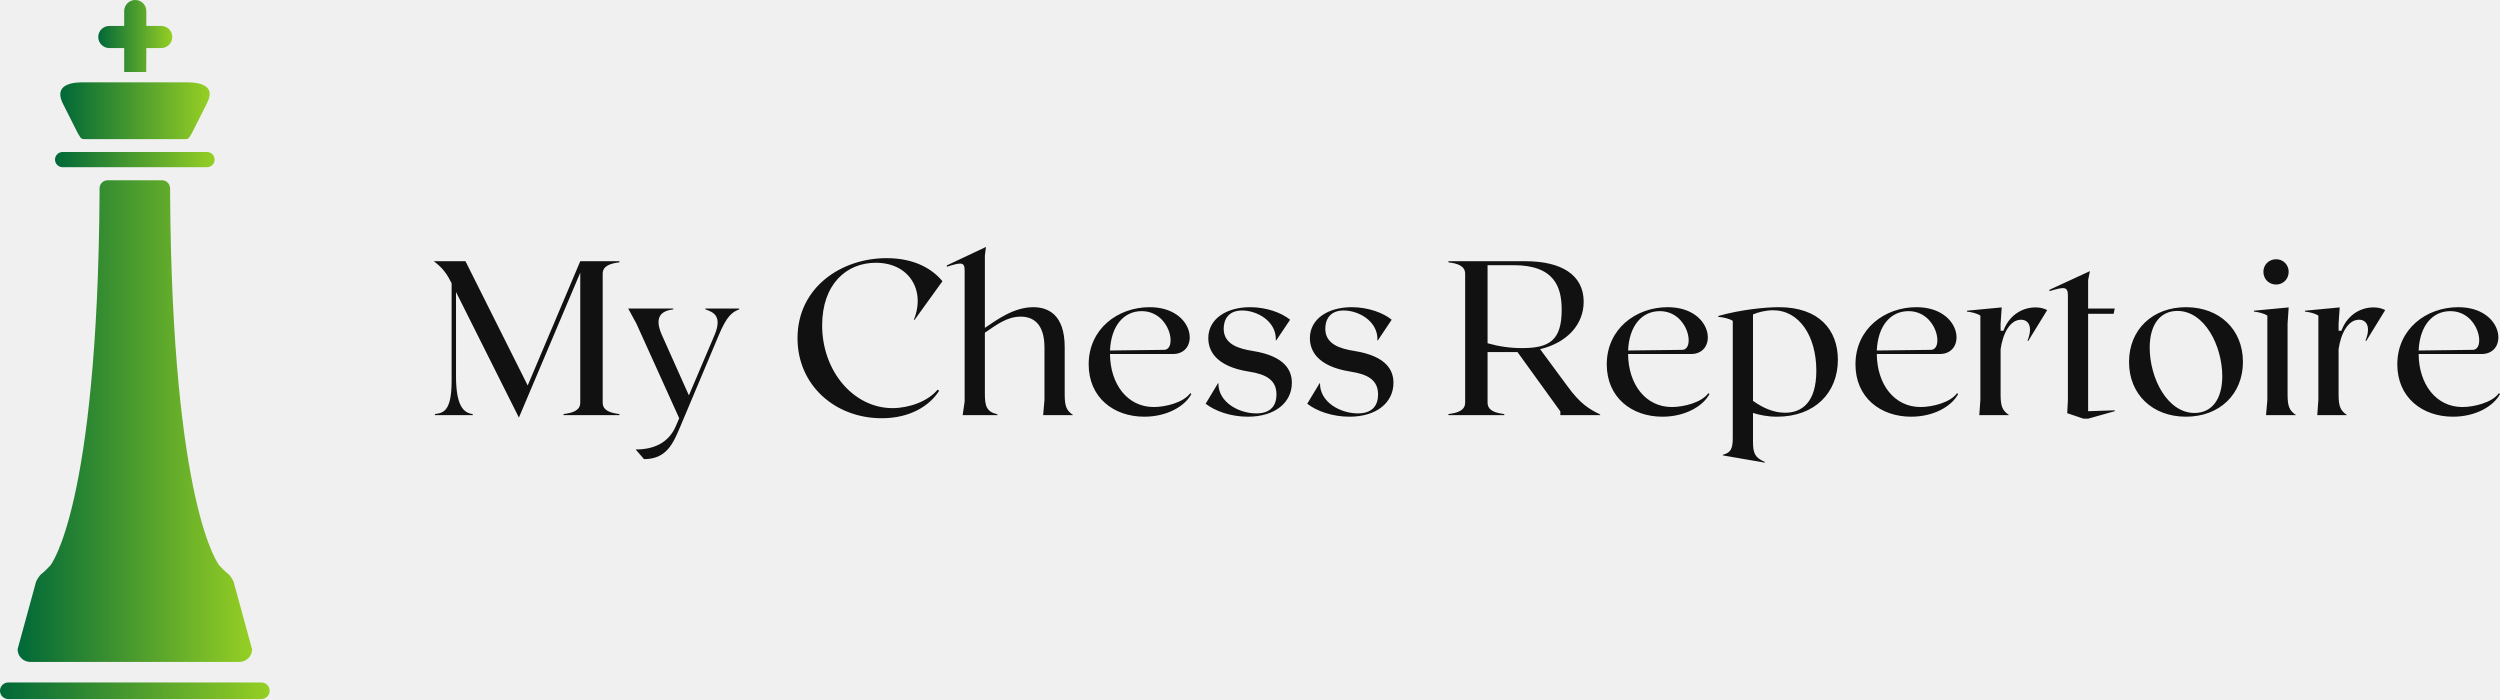
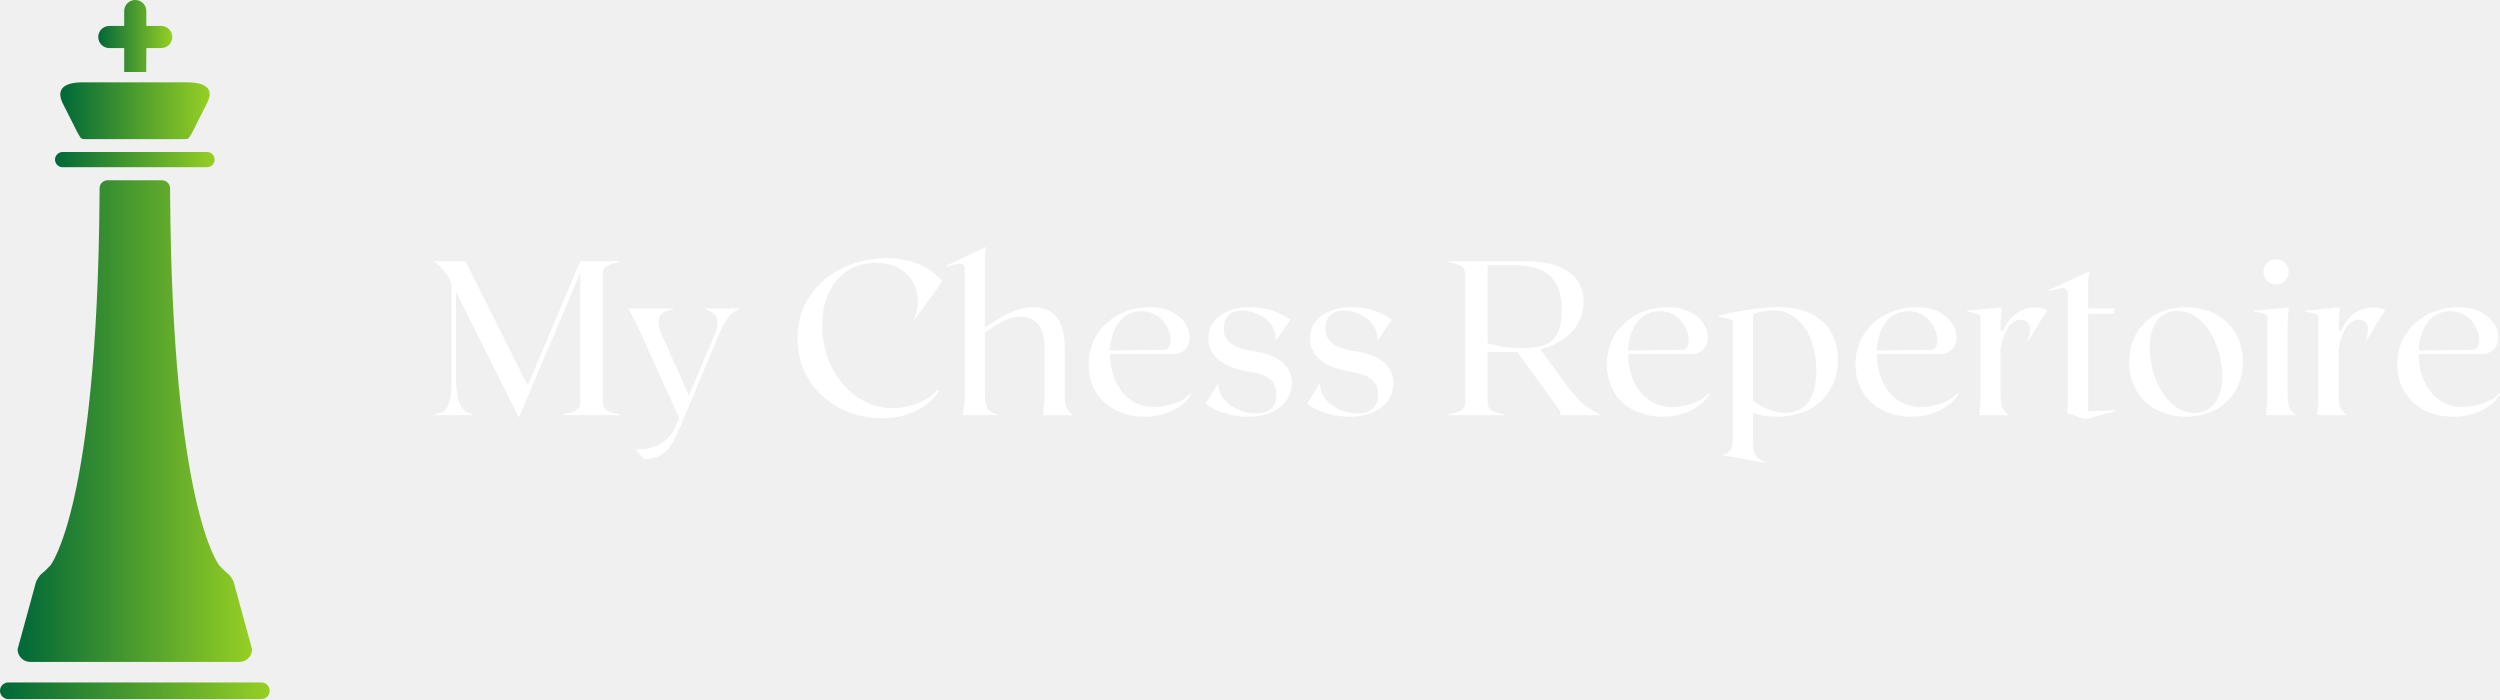
<svg xmlns="http://www.w3.org/2000/svg" viewBox="-5 0 374.595 104.746" class="css-1j8o68f">
  <defs id="SvgjsDefs2660">
    <linearGradient id="SvgjsLinearGradient2665">
      <stop id="SvgjsStop2666" stop-color="#006838" offset="0" />
      <stop id="SvgjsStop2667" stop-color="#96cf24" offset="1" />
    </linearGradient>
  </defs>
  <g id="SvgjsG2661" featurekey="symbolFeature-0" transform="matrix(1.243792,0,0,1.243792,-44.35108,-6.470203)" fill="url(#SvgjsLinearGradient2665)">
    <path d="M49.256,13.872l0.011-2.879h1.792c0.736,0,1.333-0.597,1.333-1.333l0,0c0-0.737-0.597-1.334-1.333-1.334h-1.792V6.535  c0-0.736-0.597-1.333-1.334-1.333l0,0c-0.736,0-1.333,0.597-1.333,1.333v1.791h-1.791c-0.736,0-1.334,0.597-1.334,1.334l0,0  c0,0.736,0.598,1.333,1.334,1.333H46.6v2.879" />
    <path d="M49.246,15.118h4.749c0.863,0,3.817,0,2.626,2.421l0,0l-1.834,3.64l0,0c-0.304,0.475-0.35,0.781-0.781,0.781h-12.25  c-0.432,0-0.478-0.306-0.781-0.781l0,0l-1.834-3.64l0,0c-1.078-2.421,1.763-2.421,2.626-2.421h4.749H49.246z" />
    <path d="M57.494,24.43c0,0.506-0.41,0.917-0.916,0.917H39.184c-0.506,0-0.918-0.411-0.918-0.917l0,0  c0-0.506,0.412-0.917,0.918-0.917h17.395C57.084,23.513,57.494,23.923,57.494,24.43L57.494,24.43z" />
    <path d="M64.123,88.417c0,0.553-0.447,1-1,1H32.638c-0.552,0-1-0.447-1-1l0,0c0-0.553,0.448-1,1-1h30.485  C63.676,87.417,64.123,87.864,64.123,88.417L64.123,88.417z" />
    <path d="M35.286,84.945c-0.846,0-1.529-0.686-1.529-1.529l0,0l2.235-8.168c0,0,0.343-0.703,0.677-0.936c0.308-0.215,1.042-1,1.042-1  s5.674-6.912,5.92-44.729v-0.685l0,0c0-0.543,0.44-0.983,0.983-0.983l6.533,0c0.543,0,0.984,0.44,0.984,0.983l0,0v0.685  c0.246,37.817,5.92,44.728,5.92,44.728s0.734,0.785,1.041,1c0.334,0.233,0.678,0.936,0.678,0.936l2.234,8.168l0,0  c0,0.845-0.684,1.529-1.529,1.529H35.286z" />
  </g>
-   <g id="SvgjsG2662" featurekey="nameFeature-0" transform="matrix(0.8237426,0,0,0.8237426,59.6705,29.25682)" fill="#111111">
+   <g id="SvgjsG2662" featurekey="nameFeature-0" transform="matrix(0.8237426,0,0,0.8237426,59.6705,29.25682)" fill="#FFFFFF">
    <path d="M34.16 12.2 c-1.64 0.2 -3.04 0.64 -3.04 2.08 l0 23.44 c0 1.44 1.4 1.88 3.04 2.08 l0 0.2 l-10.16 0 l0 -0.2 c1.64 -0.2 3.04 -0.64 3.04 -2.08 l0 -23.64 l-11.16 26.36 l-11.44 -22.84 l0 15.32 c0 5.44 1.4 6.68 3.04 6.88 l0 0.2 l-6.88 0 l0 -0.2 c1.64 -0.2 3.04 -0.64 3.04 -6.08 l0 -17.72 c-0.76 -1.52 -1.52 -2.72 -3.24 -4 l5.76 0 l11.32 22.6 l9.56 -22.6 l7.12 0 l0 0.2 z M49.8 20.6 l6.16 0 l0 0.16 c-1.28 0.48 -2.24 1.16 -3.72 4.68 l-7.04 16.72 c-1.24 2.92 -2.44 5.84 -6.56 5.84 l-1.52 -1.76 c3.32 0 6 -1.2 7.32 -4.28 l0.6 -1.4 l-7.8 -17.24 l-1.48 -2.72 l8.2 0 l0 0.16 c-2 0.24 -3.6 1.2 -2.08 4.64 l4.92 11 l4.68 -11 c1.44 -3.44 -0.24 -4.16 -1.68 -4.64 l0 -0.16 z M92.32 35.56 c-1.72 2.72 -5.24 5 -10.44 5 c-8.44 0 -15.32 -5.96 -15.32 -14.56 c0 -9.24 7.96 -14.56 16.2 -14.56 c5.08 0 8.32 1.96 10.16 4.2 l-5.08 7.04 l-0.12 -0.04 c2.16 -5.28 -0.8 -10.36 -6.92 -10.36 c-5.36 0 -9.76 3.92 -9.76 11.4 c0 8.32 5.72 15.04 12.8 15.04 c3 0 6.48 -1.24 8.2 -3.36 z M111.24 40 l0.24 -2.76 l0 -9.52 c0 -4.56 -2.24 -5.64 -4.32 -5.64 c-2.56 0 -4.48 1.56 -6.52 2.92 l0 11.12 c0 2.16 0.28 3.28 2.28 3.72 l0 0.16 l-6.32 0 l0.36 -2.48 l0 -23.88 c0 -1.6 -0.76 -1.4 -3.24 -0.64 l0 -0.24 l7.12 -3.36 l-0.2 1.56 l0 13.16 c2.16 -1.44 5.24 -3.76 8.8 -3.76 c2.6 0 5.72 1.24 5.72 7.28 l0 8.64 c0 2.16 0.36 2.92 1.56 3.72 l-5.48 0 z M138 36 l0.2 0.16 c-1.2 2.24 -4.44 4.12 -8.56 4.12 c-5.56 0 -10.12 -3.48 -10.12 -9.52 c0 -6.44 5.28 -10.4 11.08 -10.4 c8.32 0 9.24 8.52 4.24 8.52 l-11.44 0 c0.04 5.48 3.16 9.64 7.96 9.64 c2.12 0 5.4 -0.8 6.64 -2.52 z M129.16 21.08 c-3.24 0 -5.56 2.64 -5.76 7.16 l9.84 -0.12 c2.44 -0.04 1.12 -7.04 -4.08 -7.04 z M148.48 40.28 c-3.16 0 -6 -1.04 -7.68 -2.36 l2.24 -3.72 l0.08 0 c-0.04 3.48 3.76 5.48 6.88 5.48 c2.76 0 3.68 -1.56 3.68 -3.44 c0 -2.64 -1.88 -3.68 -5 -4.16 c-6.16 -0.96 -7.4 -3.92 -7.4 -6.08 c0 -3.56 3.36 -5.64 7.6 -5.64 c2.96 0 5.72 1 7.28 2.28 l-2.52 3.76 l-0.08 0 c0.16 -3.48 -3.4 -5.44 -6.12 -5.44 c-2.64 0 -3.36 1.8 -3.36 3.32 c0 2.84 2.76 3.64 5.28 4.04 c6.04 0.96 7.12 3.68 7.12 5.8 c0 3.56 -3.04 6.16 -8 6.16 z M166.96 40.28 c-3.16 0 -6 -1.04 -7.68 -2.36 l2.24 -3.72 l0.08 0 c-0.04 3.48 3.76 5.48 6.88 5.48 c2.76 0 3.68 -1.56 3.68 -3.44 c0 -2.64 -1.88 -3.68 -5 -4.16 c-6.16 -0.96 -7.4 -3.92 -7.4 -6.08 c0 -3.56 3.36 -5.64 7.6 -5.64 c2.96 0 5.72 1 7.28 2.28 l-2.52 3.76 l-0.08 0 c0.16 -3.48 -3.4 -5.44 -6.12 -5.44 c-2.64 0 -3.36 1.8 -3.36 3.32 c0 2.84 2.76 3.64 5.28 4.04 c6.04 0.96 7.12 3.68 7.12 5.8 c0 3.56 -3.04 6.16 -8 6.16 z M206.6 34.72 c2.36 3.24 3.88 4.12 5.96 5.16 l0 0.12 l-7.24 0 l0 -0.68 l-7.8 -10.8 l-0.36 0 l-5.08 0 l0 9.2 c0 1.44 1.4 1.88 3.04 2.08 l0 0.2 l-10.16 0 l0 -0.2 c1.64 -0.2 3.04 -0.64 3.04 -2.08 l0 -23.44 c0 -1.44 -1.4 -1.88 -3.04 -2.08 l0 -0.2 l14.04 0 c6.44 0 10.56 2.44 10.56 7.36 c0 4.16 -3 7.44 -7.92 8.64 z M192.08 26.92 c2.12 0.6 4.12 0.88 6.28 0.88 c4.96 0 7.2 -1.4 7.2 -6.96 c0 -4 -1.2 -8.12 -8.72 -8.12 l-4.76 0 l0 14.2 z M232.24 36 l0.2 0.16 c-1.2 2.24 -4.44 4.12 -8.56 4.12 c-5.56 0 -10.12 -3.48 -10.12 -9.52 c0 -6.44 5.28 -10.4 11.08 -10.4 c8.32 0 9.24 8.52 4.24 8.52 l-11.44 0 c0.04 5.48 3.16 9.64 7.96 9.64 c2.12 0 5.4 -0.8 6.64 -2.52 z M223.4 21.08 c-3.24 0 -5.56 2.64 -5.76 7.16 l9.84 -0.12 c2.44 -0.04 1.12 -7.04 -4.08 -7.04 z M245.08 20.36 c7.24 0 10.72 4.08 10.72 9.56 c0 6 -4.2 10.36 -11.08 10.36 c-1.76 0 -3.16 -0.32 -4.36 -0.68 l0 5.2 c0 2.16 0.36 2.92 2.16 3.72 l0 0.12 l-7.64 -1.32 l0 -0.12 c1.4 -0.36 1.8 -1.04 1.8 -3.04 l0 -21.32 c-0.56 -0.36 -1.6 -0.64 -2.64 -0.72 l0 -0.16 c4.24 -1.2 8.72 -1.6 11.04 -1.6 z M246.2 39.56 c3.16 0 5.68 -2 5.68 -7.64 c0 -6.28 -3.08 -11 -7.88 -11 c-1.32 0 -2.76 0.36 -3.64 0.76 l0 15.72 c1.68 1.2 3.68 2.16 5.84 2.16 z M277.48 36 l0.2 0.16 c-1.2 2.24 -4.44 4.12 -8.56 4.12 c-5.56 0 -10.12 -3.48 -10.12 -9.52 c0 -6.44 5.28 -10.4 11.08 -10.4 c8.32 0 9.24 8.52 4.24 8.52 l-11.44 0 c0.04 5.48 3.16 9.64 7.96 9.64 c2.12 0 5.4 -0.8 6.64 -2.52 z M268.64 21.08 c-3.24 0 -5.56 2.64 -5.76 7.16 l9.84 -0.12 c2.44 -0.04 1.12 -7.04 -4.08 -7.04 z M291.76 20.4 c0.72 0 1.36 0.12 2.12 0.48 l-3.44 5.6 l-0.16 0 c1.08 -2.68 0.12 -3.84 -1.16 -3.84 c-2.04 0 -3.32 2.56 -3.72 5.36 l0 8.28 c0 2.16 0.36 2.92 1.56 3.72 l-5.44 0 l0.2 -2.76 l0 -15.36 c-0.56 -0.36 -1.6 -0.64 -2.44 -0.72 l0 -0.16 l6.32 -0.6 l-0.2 2.96 l0 1.28 l0.52 0 c0.92 -2.56 3.16 -4.24 5.84 -4.24 z M300.48 40.64 l-2.96 -1 l0.12 -2.4 l0 -19.04 c0 -1.68 -0.76 -1.52 -3.36 -0.76 l0 -0.24 l7.36 -3.4 l-0.32 1.64 l0 5.16 l4.84 0 l-0.2 0.96 l-4.64 0 l0 17.72 l4.84 -0.16 l0 0.16 l-4.84 1.36 l-0.84 0 z M319.12 20.36 c6.08 0 10.36 4.04 10.36 9.96 c0 5.88 -4.28 9.96 -10.36 9.96 s-10.36 -4.04 -10.36 -9.96 c0 -5.88 4.28 -9.96 10.36 -9.96 z M320.68 39.6 c3.16 0 5.04 -2.52 5.04 -6.68 c0 -5.52 -3.2 -11.88 -8.16 -11.88 c-3.16 0 -5.04 2.52 -5.04 6.68 c0 5.52 3.2 11.88 8.16 11.88 z M335.52 16.24 c-1.32 0 -2.32 -1 -2.32 -2.32 c0 -1.28 1 -2.28 2.32 -2.28 c1.28 0 2.28 1 2.28 2.28 c0 1.32 -1 2.32 -2.28 2.32 z M333.68 40 l0.24 -2.76 l0 -15.36 c-0.56 -0.36 -1.6 -0.64 -2.44 -0.72 l0 -0.16 l6.32 -0.6 l-0.2 2.96 l0 12.92 c0 2.16 0.36 2.92 1.56 3.72 l-5.48 0 z M353.24 20.4 c0.72 0 1.36 0.12 2.12 0.48 l-3.44 5.6 l-0.16 0 c1.08 -2.68 0.12 -3.84 -1.16 -3.84 c-2.04 0 -3.32 2.56 -3.72 5.36 l0 8.28 c0 2.16 0.36 2.92 1.56 3.72 l-5.44 0 l0.2 -2.76 l0 -15.36 c-0.56 -0.36 -1.6 -0.64 -2.44 -0.72 l0 -0.16 l6.32 -0.6 l-0.2 2.96 l0 1.28 l0.52 0 c0.92 -2.56 3.16 -4.24 5.84 -4.24 z M376.04 36 l0.2 0.16 c-1.2 2.24 -4.44 4.12 -8.56 4.12 c-5.56 0 -10.12 -3.48 -10.12 -9.52 c0 -6.44 5.28 -10.4 11.08 -10.4 c8.32 0 9.24 8.52 4.24 8.52 l-11.44 0 c0.04 5.48 3.16 9.64 7.96 9.64 c2.12 0 5.4 -0.8 6.64 -2.52 z M367.2 21.08 c-3.24 0 -5.56 2.64 -5.76 7.16 l9.84 -0.12 c2.44 -0.04 1.12 -7.04 -4.08 -7.04 z" />
  </g>
</svg>
